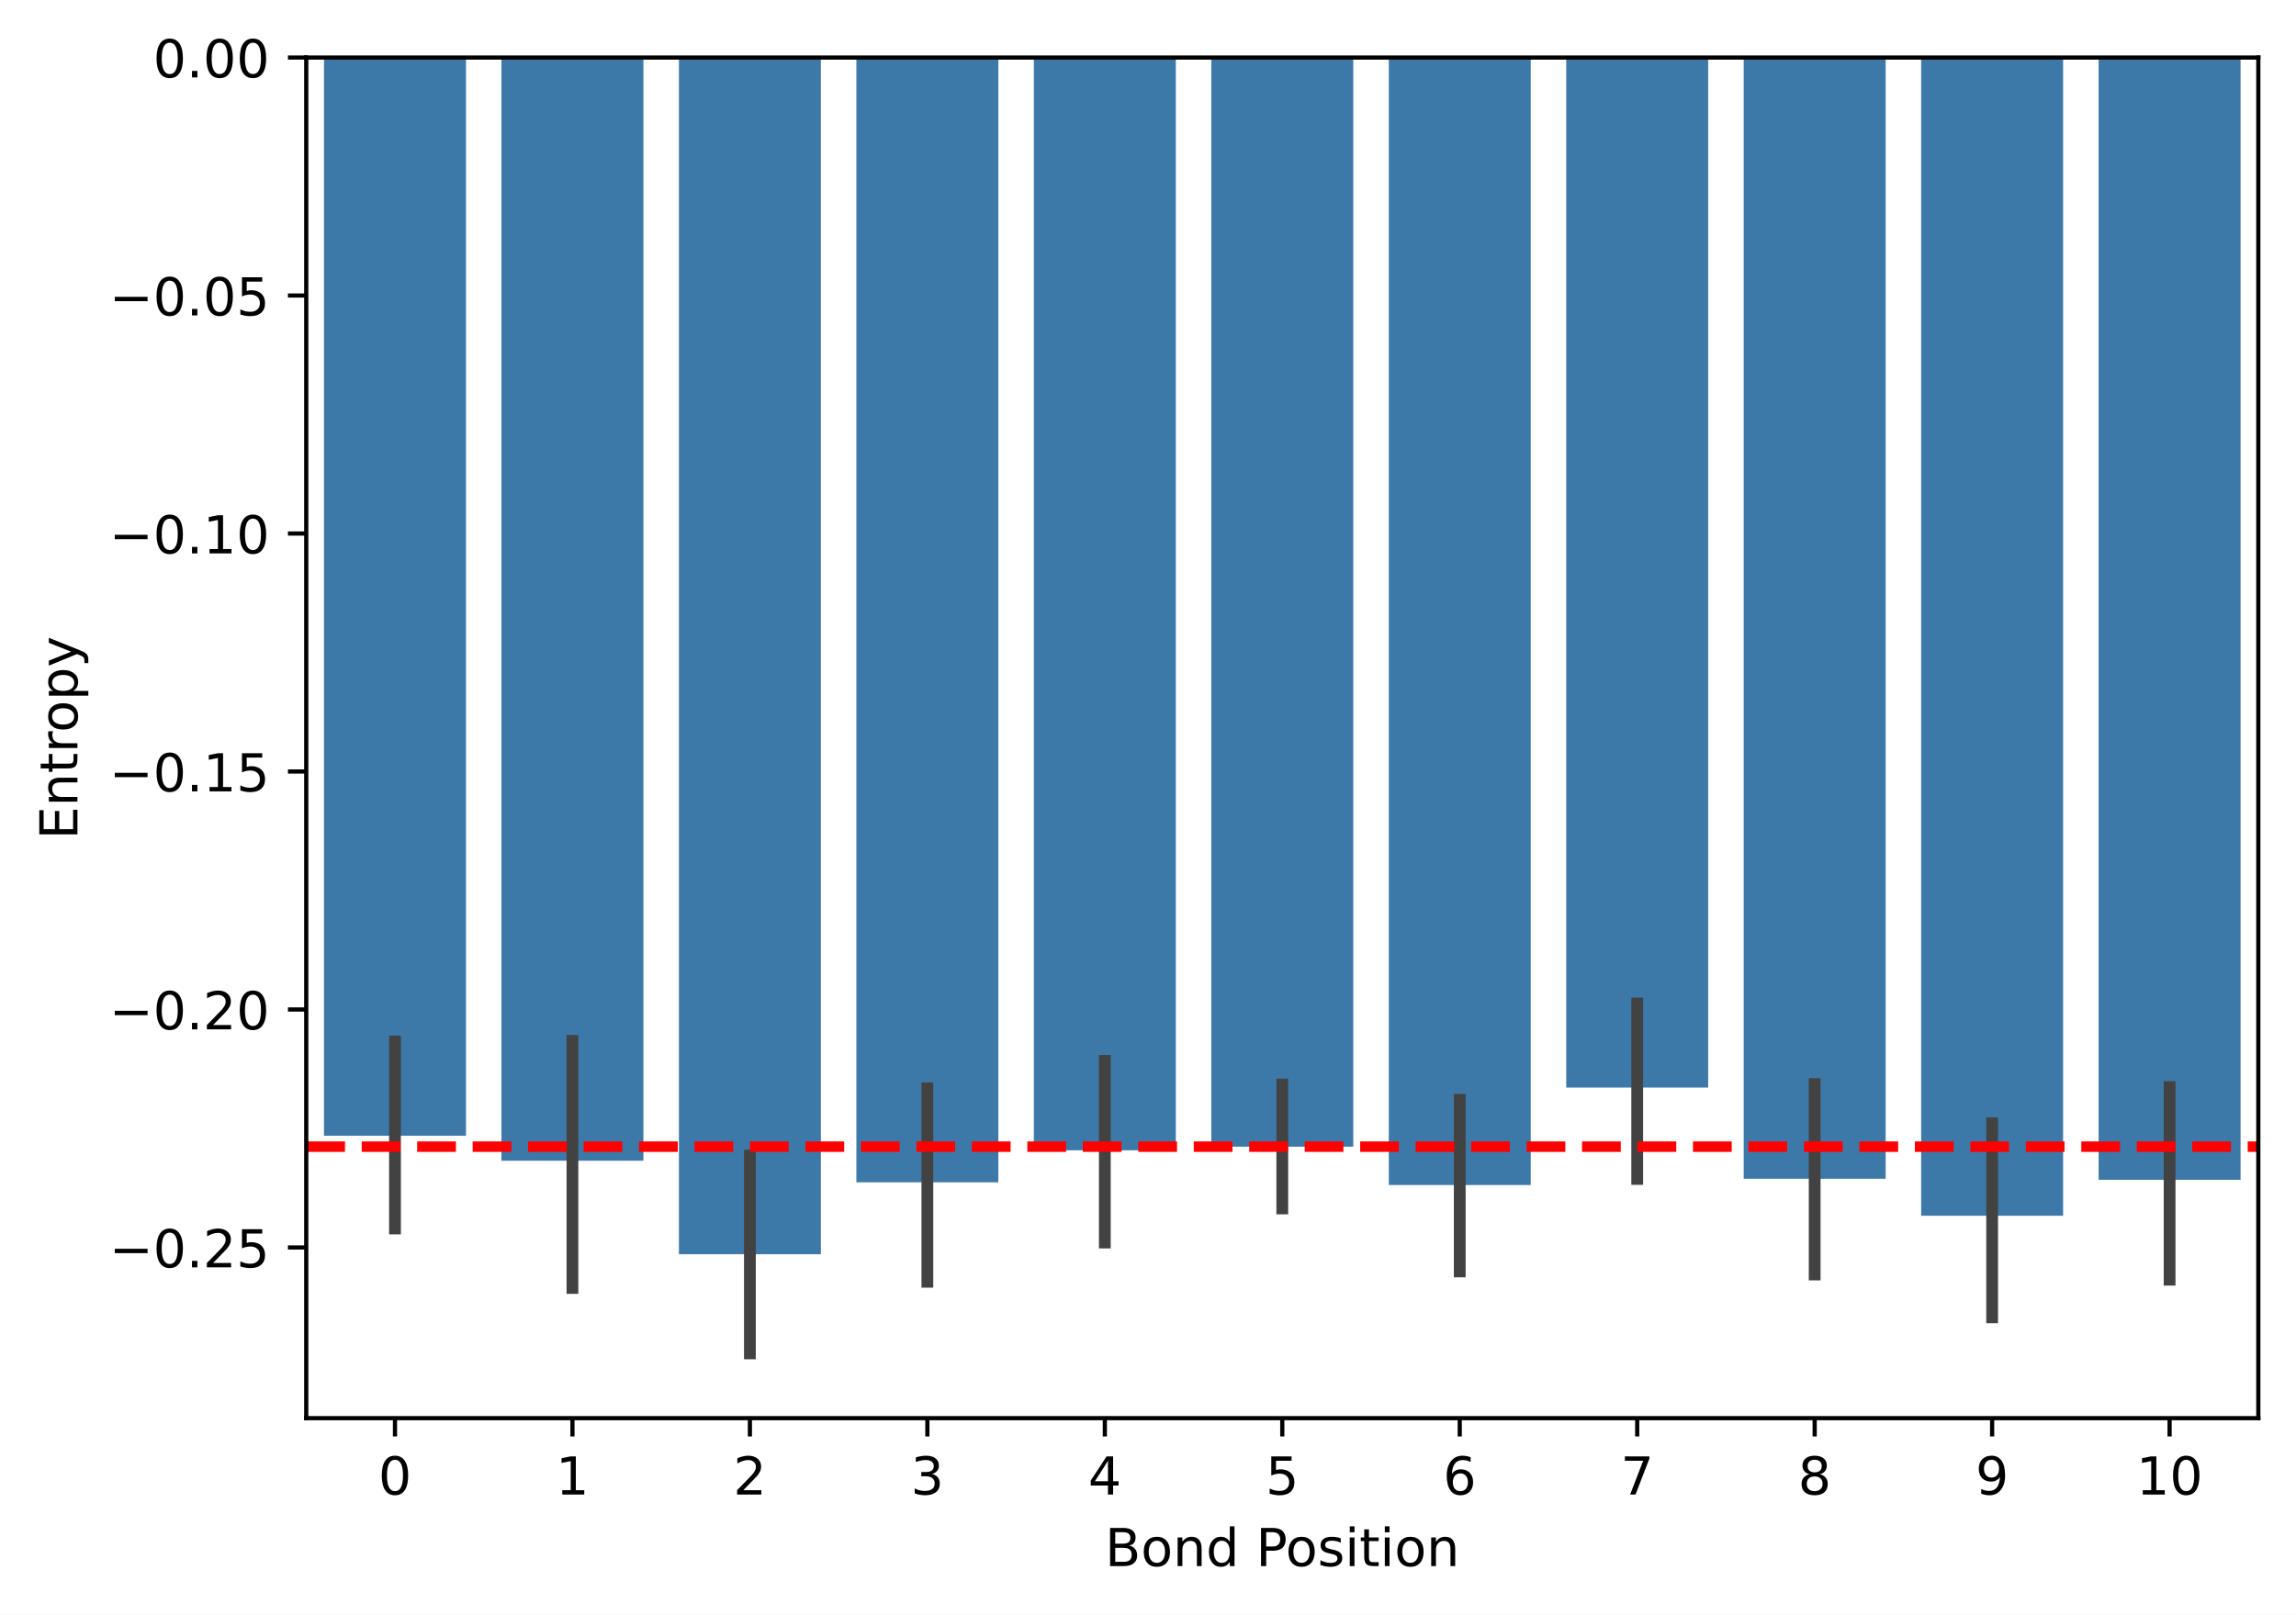
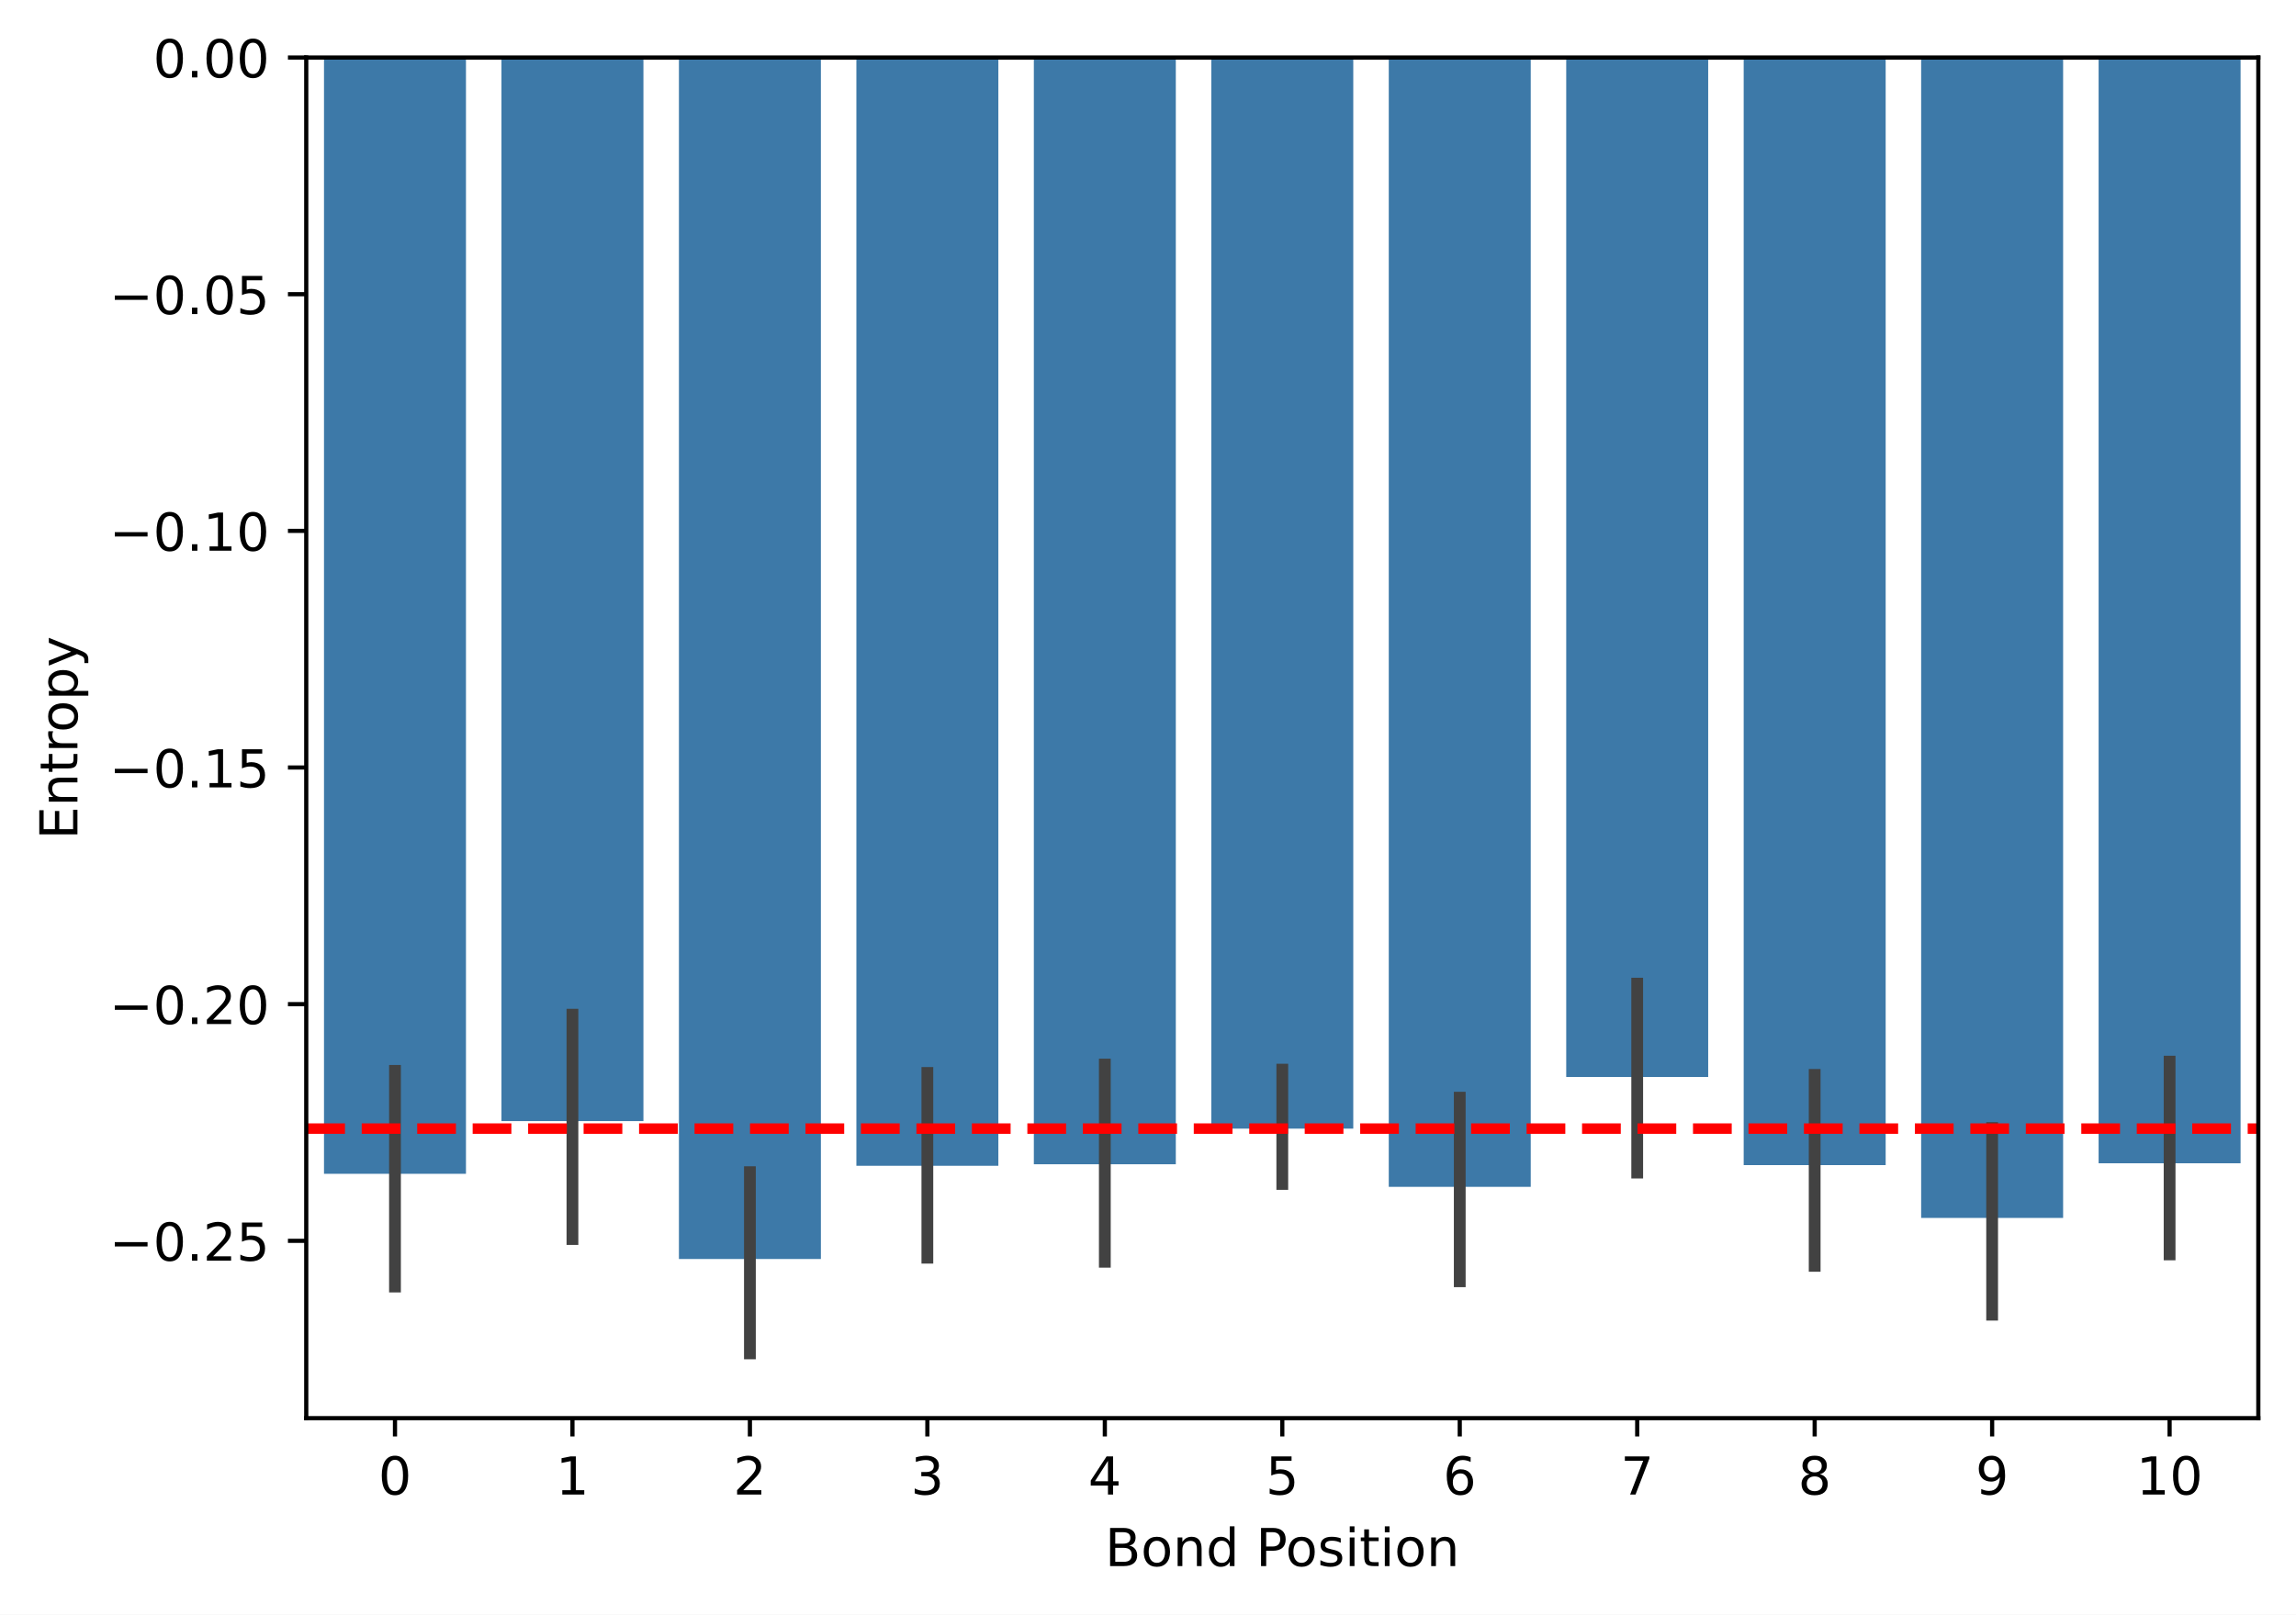
<svg xmlns="http://www.w3.org/2000/svg" xmlns:xlink="http://www.w3.org/1999/xlink" width="438.753pt" height="308.635pt" viewBox="0 0 438.753 308.635" version="1.1">
  <defs>
    <style type="text/css">*{stroke-linejoin: round; stroke-linecap: butt}</style>
  </defs>
  <g id="figure_1">
    <g id="patch_1">
      <path d="M 0 308.635  L 438.753 308.635  L 438.753 0  L 0 0  z " style="fill: #ffffff" />
    </g>
    <g id="axes_1">
      <g id="patch_2">
        <path d="M 58.523 271.079  L 431.553 271.079  L 431.553 10.999  L 58.523 10.999  z " style="fill: #ffffff" />
      </g>
      <g id="patch_3">
-         <path d="M 61.915 10.999  L 89.044 10.999  L 89.044 217.093  L 61.915 217.093  z " clip-path="url(#pbdf8fcb3d5)" style="fill: #3d79a8" />
+         <path d="M 61.915 10.999  L 89.044 10.999  L 89.044 224.374  L 61.915 224.374  z " clip-path="url(#pc68a6e9f74)" style="fill: #3d79a8" />
      </g>
      <g id="patch_4">
-         <path d="M 95.826 10.999  L 122.956 10.999  L 122.956 221.869  L 95.826 221.869  z " clip-path="url(#pbdf8fcb3d5)" style="fill: #3d79a8" />
+         <path d="M 95.826 10.999  L 122.956 10.999  L 122.956 214.302  L 95.826 214.302  z " clip-path="url(#pc68a6e9f74)" style="fill: #3d79a8" />
      </g>
      <g id="patch_5">
-         <path d="M 129.738 10.999  L 156.868 10.999  L 156.868 239.741  L 129.738 239.741  z " clip-path="url(#pbdf8fcb3d5)" style="fill: #3d79a8" />
+         <path d="M 129.738 10.999  L 156.868 10.999  L 156.868 240.662  L 129.738 240.662  z " clip-path="url(#pc68a6e9f74)" style="fill: #3d79a8" />
      </g>
      <g id="patch_6">
-         <path d="M 163.65 10.999  L 190.78 10.999  L 190.78 225.998  L 163.65 225.998  z " clip-path="url(#pbdf8fcb3d5)" style="fill: #3d79a8" />
+         <path d="M 163.65 10.999  L 190.78 10.999  L 190.78 222.845  L 163.65 222.845  z " clip-path="url(#pc68a6e9f74)" style="fill: #3d79a8" />
      </g>
      <g id="patch_7">
-         <path d="M 197.562 10.999  L 224.691 10.999  L 224.691 219.874  L 197.562 219.874  z " clip-path="url(#pbdf8fcb3d5)" style="fill: #3d79a8" />
+         <path d="M 197.562 10.999  L 224.691 10.999  L 224.691 222.543  L 197.562 222.543  z " clip-path="url(#pc68a6e9f74)" style="fill: #3d79a8" />
      </g>
      <g id="patch_8">
-         <path d="M 231.474 10.999  L 258.603 10.999  L 258.603 219.186  L 231.474 219.186  z " clip-path="url(#pbdf8fcb3d5)" style="fill: #3d79a8" />
+         <path d="M 231.474 10.999  L 258.603 10.999  L 258.603 215.733  L 231.474 215.733  z " clip-path="url(#pc68a6e9f74)" style="fill: #3d79a8" />
      </g>
      <g id="patch_9">
-         <path d="M 265.386 10.999  L 292.515 10.999  L 292.515 226.511  L 265.386 226.511  z " clip-path="url(#pbdf8fcb3d5)" style="fill: #3d79a8" />
+         <path d="M 265.386 10.999  L 292.515 10.999  L 292.515 226.86  L 265.386 226.86  z " clip-path="url(#pc68a6e9f74)" style="fill: #3d79a8" />
      </g>
      <g id="patch_10">
-         <path d="M 299.297 10.999  L 326.427 10.999  L 326.427 207.887  L 299.297 207.887  z " clip-path="url(#pbdf8fcb3d5)" style="fill: #3d79a8" />
+         <path d="M 299.297 10.999  L 326.427 10.999  L 326.427 205.858  L 299.297 205.858  z " clip-path="url(#pc68a6e9f74)" style="fill: #3d79a8" />
      </g>
      <g id="patch_11">
-         <path d="M 333.209 10.999  L 360.339 10.999  L 360.339 225.321  L 333.209 225.321  z " clip-path="url(#pbdf8fcb3d5)" style="fill: #3d79a8" />
+         <path d="M 333.209 10.999  L 360.339 10.999  L 360.339 222.711  L 333.209 222.711  z " clip-path="url(#pc68a6e9f74)" style="fill: #3d79a8" />
      </g>
      <g id="patch_12">
-         <path d="M 367.121 10.999  L 394.25 10.999  L 394.25 232.388  L 367.121 232.388  z " clip-path="url(#pbdf8fcb3d5)" style="fill: #3d79a8" />
+         <path d="M 367.121 10.999  L 394.25 10.999  L 394.25 232.811  L 367.121 232.811  z " clip-path="url(#pc68a6e9f74)" style="fill: #3d79a8" />
      </g>
      <g id="patch_13">
-         <path d="M 401.033 10.999  L 428.162 10.999  L 428.162 225.515  L 401.033 225.515  z " clip-path="url(#pbdf8fcb3d5)" style="fill: #3d79a8" />
+         <path d="M 401.033 10.999  L 428.162 10.999  L 428.162 222.356  L 401.033 222.356  z " clip-path="url(#pc68a6e9f74)" style="fill: #3d79a8" />
      </g>
      <g id="matplotlib.axis_1">
        <g id="xtick_1">
          <g id="line2d_1">
            <defs>
-               <path id="meae9a61468" d="M 0 0  L 0 3.5  " style="stroke: #000000; stroke-width: 0.8" />
+               <path id="mea7cda1c3e" d="M 0 0  L 0 3.5  " style="stroke: #000000; stroke-width: 0.8" />
            </defs>
            <g>
-               <use xlink:href="#meae9a61468" x="75.479" y="271.079" style="stroke: #000000; stroke-width: 0.8" />
+               <use xlink:href="#mea7cda1c3e" x="75.479" y="271.079" style="stroke: #000000; stroke-width: 0.8" />
            </g>
          </g>
          <g id="text_1">
            <g transform="translate(72.2981 285.6777) scale(0.1 -0.1)">
              <defs>
                <path id="DejaVuSans-30" d="M 2034 4250  Q 1547 4250 1301 3770  Q 1056 3291 1056 2328  Q 1056 1369 1301 889  Q 1547 409 2034 409  Q 2525 409 2770 889  Q 3016 1369 3016 2328  Q 3016 3291 2770 3770  Q 2525 4250 2034 4250  z M 2034 4750  Q 2819 4750 3233 4129  Q 3647 3509 3647 2328  Q 3647 1150 3233 529  Q 2819 -91 2034 -91  Q 1250 -91 836 529  Q 422 1150 422 2328  Q 422 3509 836 4129  Q 1250 4750 2034 4750  z " transform="scale(0.015625)" />
              </defs>
              <use xlink:href="#DejaVuSans-30" />
            </g>
          </g>
        </g>
        <g id="xtick_2">
          <g id="line2d_2">
            <g>
-               <use xlink:href="#meae9a61468" x="109.391" y="271.079" style="stroke: #000000; stroke-width: 0.8" />
+               <use xlink:href="#mea7cda1c3e" x="109.391" y="271.079" style="stroke: #000000; stroke-width: 0.8" />
            </g>
          </g>
          <g id="text_2">
            <g transform="translate(106.2099 285.6777) scale(0.1 -0.1)">
              <defs>
                <path id="DejaVuSans-31" d="M 794 531  L 1825 531  L 1825 4091  L 703 3866  L 703 4441  L 1819 4666  L 2450 4666  L 2450 531  L 3481 531  L 3481 0  L 794 0  L 794 531  z " transform="scale(0.015625)" />
              </defs>
              <use xlink:href="#DejaVuSans-31" />
            </g>
          </g>
        </g>
        <g id="xtick_3">
          <g id="line2d_3">
            <g>
-               <use xlink:href="#meae9a61468" x="143.303" y="271.079" style="stroke: #000000; stroke-width: 0.8" />
+               <use xlink:href="#mea7cda1c3e" x="143.303" y="271.079" style="stroke: #000000; stroke-width: 0.8" />
            </g>
          </g>
          <g id="text_3">
            <g transform="translate(140.1217 285.6777) scale(0.1 -0.1)">
              <defs>
                <path id="DejaVuSans-32" d="M 1228 531  L 3431 531  L 3431 0  L 469 0  L 469 531  Q 828 903 1448 1529  Q 2069 2156 2228 2338  Q 2531 2678 2651 2914  Q 2772 3150 2772 3378  Q 2772 3750 2511 3984  Q 2250 4219 1831 4219  Q 1534 4219 1204 4116  Q 875 4013 500 3803  L 500 4441  Q 881 4594 1212 4672  Q 1544 4750 1819 4750  Q 2544 4750 2975 4387  Q 3406 4025 3406 3419  Q 3406 3131 3298 2873  Q 3191 2616 2906 2266  Q 2828 2175 2409 1742  Q 1991 1309 1228 531  z " transform="scale(0.015625)" />
              </defs>
              <use xlink:href="#DejaVuSans-32" />
            </g>
          </g>
        </g>
        <g id="xtick_4">
          <g id="line2d_4">
            <g>
-               <use xlink:href="#meae9a61468" x="177.215" y="271.079" style="stroke: #000000; stroke-width: 0.8" />
+               <use xlink:href="#mea7cda1c3e" x="177.215" y="271.079" style="stroke: #000000; stroke-width: 0.8" />
            </g>
          </g>
          <g id="text_4">
            <g transform="translate(174.0336 285.6777) scale(0.1 -0.1)">
              <defs>
                <path id="DejaVuSans-33" d="M 2597 2516  Q 3050 2419 3304 2112  Q 3559 1806 3559 1356  Q 3559 666 3084 287  Q 2609 -91 1734 -91  Q 1441 -91 1130 -33  Q 819 25 488 141  L 488 750  Q 750 597 1062 519  Q 1375 441 1716 441  Q 2309 441 2620 675  Q 2931 909 2931 1356  Q 2931 1769 2642 2001  Q 2353 2234 1838 2234  L 1294 2234  L 1294 2753  L 1863 2753  Q 2328 2753 2575 2939  Q 2822 3125 2822 3475  Q 2822 3834 2567 4026  Q 2313 4219 1838 4219  Q 1578 4219 1281 4162  Q 984 4106 628 3988  L 628 4550  Q 988 4650 1302 4700  Q 1616 4750 1894 4750  Q 2613 4750 3031 4423  Q 3450 4097 3450 3541  Q 3450 3153 3228 2886  Q 3006 2619 2597 2516  z " transform="scale(0.015625)" />
              </defs>
              <use xlink:href="#DejaVuSans-33" />
            </g>
          </g>
        </g>
        <g id="xtick_5">
          <g id="line2d_5">
            <g>
-               <use xlink:href="#meae9a61468" x="211.127" y="271.079" style="stroke: #000000; stroke-width: 0.8" />
+               <use xlink:href="#mea7cda1c3e" x="211.127" y="271.079" style="stroke: #000000; stroke-width: 0.8" />
            </g>
          </g>
          <g id="text_5">
            <g transform="translate(207.9454 285.6777) scale(0.1 -0.1)">
              <defs>
                <path id="DejaVuSans-34" d="M 2419 4116  L 825 1625  L 2419 1625  L 2419 4116  z M 2253 4666  L 3047 4666  L 3047 1625  L 3713 1625  L 3713 1100  L 3047 1100  L 3047 0  L 2419 0  L 2419 1100  L 313 1100  L 313 1709  L 2253 4666  z " transform="scale(0.015625)" />
              </defs>
              <use xlink:href="#DejaVuSans-34" />
            </g>
          </g>
        </g>
        <g id="xtick_6">
          <g id="line2d_6">
            <g>
-               <use xlink:href="#meae9a61468" x="245.038" y="271.079" style="stroke: #000000; stroke-width: 0.8" />
+               <use xlink:href="#mea7cda1c3e" x="245.038" y="271.079" style="stroke: #000000; stroke-width: 0.8" />
            </g>
          </g>
          <g id="text_6">
            <g transform="translate(241.8572 285.6777) scale(0.1 -0.1)">
              <defs>
                <path id="DejaVuSans-35" d="M 691 4666  L 3169 4666  L 3169 4134  L 1269 4134  L 1269 2991  Q 1406 3038 1543 3061  Q 1681 3084 1819 3084  Q 2600 3084 3056 2656  Q 3513 2228 3513 1497  Q 3513 744 3044 326  Q 2575 -91 1722 -91  Q 1428 -91 1123 -41  Q 819 9 494 109  L 494 744  Q 775 591 1075 516  Q 1375 441 1709 441  Q 2250 441 2565 725  Q 2881 1009 2881 1497  Q 2881 1984 2565 2268  Q 2250 2553 1709 2553  Q 1456 2553 1204 2497  Q 953 2441 691 2322  L 691 4666  z " transform="scale(0.015625)" />
              </defs>
              <use xlink:href="#DejaVuSans-35" />
            </g>
          </g>
        </g>
        <g id="xtick_7">
          <g id="line2d_7">
            <g>
-               <use xlink:href="#meae9a61468" x="278.95" y="271.079" style="stroke: #000000; stroke-width: 0.8" />
+               <use xlink:href="#mea7cda1c3e" x="278.95" y="271.079" style="stroke: #000000; stroke-width: 0.8" />
            </g>
          </g>
          <g id="text_7">
            <g transform="translate(275.769 285.6777) scale(0.1 -0.1)">
              <defs>
                <path id="DejaVuSans-36" d="M 2113 2584  Q 1688 2584 1439 2293  Q 1191 2003 1191 1497  Q 1191 994 1439 701  Q 1688 409 2113 409  Q 2538 409 2786 701  Q 3034 994 3034 1497  Q 3034 2003 2786 2293  Q 2538 2584 2113 2584  z M 3366 4563  L 3366 3988  Q 3128 4100 2886 4159  Q 2644 4219 2406 4219  Q 1781 4219 1451 3797  Q 1122 3375 1075 2522  Q 1259 2794 1537 2939  Q 1816 3084 2150 3084  Q 2853 3084 3261 2657  Q 3669 2231 3669 1497  Q 3669 778 3244 343  Q 2819 -91 2113 -91  Q 1303 -91 875 529  Q 447 1150 447 2328  Q 447 3434 972 4092  Q 1497 4750 2381 4750  Q 2619 4750 2861 4703  Q 3103 4656 3366 4563  z " transform="scale(0.015625)" />
              </defs>
              <use xlink:href="#DejaVuSans-36" />
            </g>
          </g>
        </g>
        <g id="xtick_8">
          <g id="line2d_8">
            <g>
-               <use xlink:href="#meae9a61468" x="312.862" y="271.079" style="stroke: #000000; stroke-width: 0.8" />
+               <use xlink:href="#mea7cda1c3e" x="312.862" y="271.079" style="stroke: #000000; stroke-width: 0.8" />
            </g>
          </g>
          <g id="text_8">
            <g transform="translate(309.6808 285.6777) scale(0.1 -0.1)">
              <defs>
                <path id="DejaVuSans-37" d="M 525 4666  L 3525 4666  L 3525 4397  L 1831 0  L 1172 0  L 2766 4134  L 525 4134  L 525 4666  z " transform="scale(0.015625)" />
              </defs>
              <use xlink:href="#DejaVuSans-37" />
            </g>
          </g>
        </g>
        <g id="xtick_9">
          <g id="line2d_9">
            <g>
-               <use xlink:href="#meae9a61468" x="346.774" y="271.079" style="stroke: #000000; stroke-width: 0.8" />
+               <use xlink:href="#mea7cda1c3e" x="346.774" y="271.079" style="stroke: #000000; stroke-width: 0.8" />
            </g>
          </g>
          <g id="text_9">
            <g transform="translate(343.5926 285.6777) scale(0.1 -0.1)">
              <defs>
                <path id="DejaVuSans-38" d="M 2034 2216  Q 1584 2216 1326 1975  Q 1069 1734 1069 1313  Q 1069 891 1326 650  Q 1584 409 2034 409  Q 2484 409 2743 651  Q 3003 894 3003 1313  Q 3003 1734 2745 1975  Q 2488 2216 2034 2216  z M 1403 2484  Q 997 2584 770 2862  Q 544 3141 544 3541  Q 544 4100 942 4425  Q 1341 4750 2034 4750  Q 2731 4750 3128 4425  Q 3525 4100 3525 3541  Q 3525 3141 3298 2862  Q 3072 2584 2669 2484  Q 3125 2378 3379 2068  Q 3634 1759 3634 1313  Q 3634 634 3220 271  Q 2806 -91 2034 -91  Q 1263 -91 848 271  Q 434 634 434 1313  Q 434 1759 690 2068  Q 947 2378 1403 2484  z M 1172 3481  Q 1172 3119 1398 2916  Q 1625 2713 2034 2713  Q 2441 2713 2670 2916  Q 2900 3119 2900 3481  Q 2900 3844 2670 4047  Q 2441 4250 2034 4250  Q 1625 4250 1398 4047  Q 1172 3844 1172 3481  z " transform="scale(0.015625)" />
              </defs>
              <use xlink:href="#DejaVuSans-38" />
            </g>
          </g>
        </g>
        <g id="xtick_10">
          <g id="line2d_10">
            <g>
-               <use xlink:href="#meae9a61468" x="380.686" y="271.079" style="stroke: #000000; stroke-width: 0.8" />
+               <use xlink:href="#mea7cda1c3e" x="380.686" y="271.079" style="stroke: #000000; stroke-width: 0.8" />
            </g>
          </g>
          <g id="text_10">
            <g transform="translate(377.5045 285.6777) scale(0.1 -0.1)">
              <defs>
                <path id="DejaVuSans-39" d="M 703 97  L 703 672  Q 941 559 1184 500  Q 1428 441 1663 441  Q 2288 441 2617 861  Q 2947 1281 2994 2138  Q 2813 1869 2534 1725  Q 2256 1581 1919 1581  Q 1219 1581 811 2004  Q 403 2428 403 3163  Q 403 3881 828 4315  Q 1253 4750 1959 4750  Q 2769 4750 3195 4129  Q 3622 3509 3622 2328  Q 3622 1225 3098 567  Q 2575 -91 1691 -91  Q 1453 -91 1209 -44  Q 966 3 703 97  z M 1959 2075  Q 2384 2075 2632 2365  Q 2881 2656 2881 3163  Q 2881 3666 2632 3958  Q 2384 4250 1959 4250  Q 1534 4250 1286 3958  Q 1038 3666 1038 3163  Q 1038 2656 1286 2365  Q 1534 2075 1959 2075  z " transform="scale(0.015625)" />
              </defs>
              <use xlink:href="#DejaVuSans-39" />
            </g>
          </g>
        </g>
        <g id="xtick_11">
          <g id="line2d_11">
            <g>
-               <use xlink:href="#meae9a61468" x="414.598" y="271.079" style="stroke: #000000; stroke-width: 0.8" />
+               <use xlink:href="#mea7cda1c3e" x="414.598" y="271.079" style="stroke: #000000; stroke-width: 0.8" />
            </g>
          </g>
          <g id="text_11">
            <g transform="translate(408.235 285.6777) scale(0.1 -0.1)">
              <use xlink:href="#DejaVuSans-31" />
              <use xlink:href="#DejaVuSans-30" transform="translate(63.62305 0)" />
            </g>
          </g>
        </g>
        <g id="text_12">
          <g transform="translate(211.1525 299.3558) scale(0.1 -0.1)">
            <defs>
              <path id="DejaVuSans-42" d="M 1259 2228  L 1259 519  L 2272 519  Q 2781 519 3026 730  Q 3272 941 3272 1375  Q 3272 1813 3026 2020  Q 2781 2228 2272 2228  L 1259 2228  z M 1259 4147  L 1259 2741  L 2194 2741  Q 2656 2741 2882 2914  Q 3109 3088 3109 3444  Q 3109 3797 2882 3972  Q 2656 4147 2194 4147  L 1259 4147  z M 628 4666  L 2241 4666  Q 2963 4666 3353 4366  Q 3744 4066 3744 3513  Q 3744 3084 3544 2831  Q 3344 2578 2956 2516  Q 3422 2416 3680 2098  Q 3938 1781 3938 1306  Q 3938 681 3513 340  Q 3088 0 2303 0  L 628 0  L 628 4666  z " transform="scale(0.015625)" />
              <path id="DejaVuSans-6f" d="M 1959 3097  Q 1497 3097 1228 2736  Q 959 2375 959 1747  Q 959 1119 1226 758  Q 1494 397 1959 397  Q 2419 397 2687 759  Q 2956 1122 2956 1747  Q 2956 2369 2687 2733  Q 2419 3097 1959 3097  z M 1959 3584  Q 2709 3584 3137 3096  Q 3566 2609 3566 1747  Q 3566 888 3137 398  Q 2709 -91 1959 -91  Q 1206 -91 779 398  Q 353 888 353 1747  Q 353 2609 779 3096  Q 1206 3584 1959 3584  z " transform="scale(0.015625)" />
              <path id="DejaVuSans-6e" d="M 3513 2113  L 3513 0  L 2938 0  L 2938 2094  Q 2938 2591 2744 2837  Q 2550 3084 2163 3084  Q 1697 3084 1428 2787  Q 1159 2491 1159 1978  L 1159 0  L 581 0  L 581 3500  L 1159 3500  L 1159 2956  Q 1366 3272 1645 3428  Q 1925 3584 2291 3584  Q 2894 3584 3203 3211  Q 3513 2838 3513 2113  z " transform="scale(0.015625)" />
              <path id="DejaVuSans-64" d="M 2906 2969  L 2906 4863  L 3481 4863  L 3481 0  L 2906 0  L 2906 525  Q 2725 213 2448 61  Q 2172 -91 1784 -91  Q 1150 -91 751 415  Q 353 922 353 1747  Q 353 2572 751 3078  Q 1150 3584 1784 3584  Q 2172 3584 2448 3432  Q 2725 3281 2906 2969  z M 947 1747  Q 947 1113 1208 752  Q 1469 391 1925 391  Q 2381 391 2643 752  Q 2906 1113 2906 1747  Q 2906 2381 2643 2742  Q 2381 3103 1925 3103  Q 1469 3103 1208 2742  Q 947 2381 947 1747  z " transform="scale(0.015625)" />
              <path id="DejaVuSans-20" transform="scale(0.015625)" />
              <path id="DejaVuSans-50" d="M 1259 4147  L 1259 2394  L 2053 2394  Q 2494 2394 2734 2622  Q 2975 2850 2975 3272  Q 2975 3691 2734 3919  Q 2494 4147 2053 4147  L 1259 4147  z M 628 4666  L 2053 4666  Q 2838 4666 3239 4311  Q 3641 3956 3641 3272  Q 3641 2581 3239 2228  Q 2838 1875 2053 1875  L 1259 1875  L 1259 0  L 628 0  L 628 4666  z " transform="scale(0.015625)" />
              <path id="DejaVuSans-73" d="M 2834 3397  L 2834 2853  Q 2591 2978 2328 3040  Q 2066 3103 1784 3103  Q 1356 3103 1142 2972  Q 928 2841 928 2578  Q 928 2378 1081 2264  Q 1234 2150 1697 2047  L 1894 2003  Q 2506 1872 2764 1633  Q 3022 1394 3022 966  Q 3022 478 2636 193  Q 2250 -91 1575 -91  Q 1294 -91 989 -36  Q 684 19 347 128  L 347 722  Q 666 556 975 473  Q 1284 391 1588 391  Q 1994 391 2212 530  Q 2431 669 2431 922  Q 2431 1156 2273 1281  Q 2116 1406 1581 1522  L 1381 1569  Q 847 1681 609 1914  Q 372 2147 372 2553  Q 372 3047 722 3315  Q 1072 3584 1716 3584  Q 2034 3584 2315 3537  Q 2597 3491 2834 3397  z " transform="scale(0.015625)" />
              <path id="DejaVuSans-69" d="M 603 3500  L 1178 3500  L 1178 0  L 603 0  L 603 3500  z M 603 4863  L 1178 4863  L 1178 4134  L 603 4134  L 603 4863  z " transform="scale(0.015625)" />
              <path id="DejaVuSans-74" d="M 1172 4494  L 1172 3500  L 2356 3500  L 2356 3053  L 1172 3053  L 1172 1153  Q 1172 725 1289 603  Q 1406 481 1766 481  L 2356 481  L 2356 0  L 1766 0  Q 1100 0 847 248  Q 594 497 594 1153  L 594 3053  L 172 3053  L 172 3500  L 594 3500  L 594 4494  L 1172 4494  z " transform="scale(0.015625)" />
            </defs>
            <use xlink:href="#DejaVuSans-42" />
            <use xlink:href="#DejaVuSans-6f" transform="translate(68.60352 0)" />
            <use xlink:href="#DejaVuSans-6e" transform="translate(129.7852 0)" />
            <use xlink:href="#DejaVuSans-64" transform="translate(193.1641 0)" />
            <use xlink:href="#DejaVuSans-20" transform="translate(256.6406 0)" />
            <use xlink:href="#DejaVuSans-50" transform="translate(288.4277 0)" />
            <use xlink:href="#DejaVuSans-6f" transform="translate(345.1055 0)" />
            <use xlink:href="#DejaVuSans-73" transform="translate(406.2871 0)" />
            <use xlink:href="#DejaVuSans-69" transform="translate(458.3867 0)" />
            <use xlink:href="#DejaVuSans-74" transform="translate(486.1699 0)" />
            <use xlink:href="#DejaVuSans-69" transform="translate(525.3789 0)" />
            <use xlink:href="#DejaVuSans-6f" transform="translate(553.1621 0)" />
            <use xlink:href="#DejaVuSans-6e" transform="translate(614.3438 0)" />
          </g>
        </g>
      </g>
      <g id="matplotlib.axis_2">
        <g id="ytick_1">
          <g id="line2d_12">
            <defs>
-               <path id="ma3a55a3589" d="M 0 0  L -3.5 0  " style="stroke: #000000; stroke-width: 0.8" />
+               <path id="m0408aa99de" d="M 0 0  L -3.5 0  " style="stroke: #000000; stroke-width: 0.8" />
            </defs>
            <g>
-               <use xlink:href="#ma3a55a3589" x="58.523" y="238.455" style="stroke: #000000; stroke-width: 0.8" />
+               <use xlink:href="#m0408aa99de" x="58.523" y="237.18" style="stroke: #000000; stroke-width: 0.8" />
            </g>
          </g>
          <g id="text_13">
-             <g transform="translate(20.87813 242.2547) scale(0.1 -0.1)">
+             <g transform="translate(20.87813 240.9791) scale(0.1 -0.1)">
              <defs>
                <path id="DejaVuSans-2212" d="M 678 2272  L 4684 2272  L 4684 1741  L 678 1741  L 678 2272  z " transform="scale(0.015625)" />
                <path id="DejaVuSans-2e" d="M 684 794  L 1344 794  L 1344 0  L 684 0  L 684 794  z " transform="scale(0.015625)" />
              </defs>
              <use xlink:href="#DejaVuSans-2212" />
              <use xlink:href="#DejaVuSans-30" transform="translate(83.78906 0)" />
              <use xlink:href="#DejaVuSans-2e" transform="translate(147.4121 0)" />
              <use xlink:href="#DejaVuSans-32" transform="translate(179.1992 0)" />
              <use xlink:href="#DejaVuSans-35" transform="translate(242.8223 0)" />
            </g>
          </g>
        </g>
        <g id="ytick_2">
          <g id="line2d_13">
            <g>
-               <use xlink:href="#ma3a55a3589" x="58.523" y="192.964" style="stroke: #000000; stroke-width: 0.8" />
+               <use xlink:href="#m0408aa99de" x="58.523" y="191.944" style="stroke: #000000; stroke-width: 0.8" />
            </g>
          </g>
          <g id="text_14">
-             <g transform="translate(20.87813 196.7634) scale(0.1 -0.1)">
+             <g transform="translate(20.87813 195.743) scale(0.1 -0.1)">
              <use xlink:href="#DejaVuSans-2212" />
              <use xlink:href="#DejaVuSans-30" transform="translate(83.78906 0)" />
              <use xlink:href="#DejaVuSans-2e" transform="translate(147.4121 0)" />
              <use xlink:href="#DejaVuSans-32" transform="translate(179.1992 0)" />
              <use xlink:href="#DejaVuSans-30" transform="translate(242.8223 0)" />
            </g>
          </g>
        </g>
        <g id="ytick_3">
          <g id="line2d_14">
            <g>
-               <use xlink:href="#ma3a55a3589" x="58.523" y="147.473" style="stroke: #000000; stroke-width: 0.8" />
+               <use xlink:href="#m0408aa99de" x="58.523" y="146.708" style="stroke: #000000; stroke-width: 0.8" />
            </g>
          </g>
          <g id="text_15">
-             <g transform="translate(20.87813 151.2722) scale(0.1 -0.1)">
+             <g transform="translate(20.87813 150.5069) scale(0.1 -0.1)">
              <use xlink:href="#DejaVuSans-2212" />
              <use xlink:href="#DejaVuSans-30" transform="translate(83.78906 0)" />
              <use xlink:href="#DejaVuSans-2e" transform="translate(147.4121 0)" />
              <use xlink:href="#DejaVuSans-31" transform="translate(179.1992 0)" />
              <use xlink:href="#DejaVuSans-35" transform="translate(242.8223 0)" />
            </g>
          </g>
        </g>
        <g id="ytick_4">
          <g id="line2d_15">
            <g>
-               <use xlink:href="#ma3a55a3589" x="58.523" y="101.982" style="stroke: #000000; stroke-width: 0.8" />
+               <use xlink:href="#m0408aa99de" x="58.523" y="101.471" style="stroke: #000000; stroke-width: 0.8" />
            </g>
          </g>
          <g id="text_16">
-             <g transform="translate(20.87813 105.7809) scale(0.1 -0.1)">
+             <g transform="translate(20.87813 105.2707) scale(0.1 -0.1)">
              <use xlink:href="#DejaVuSans-2212" />
              <use xlink:href="#DejaVuSans-30" transform="translate(83.78906 0)" />
              <use xlink:href="#DejaVuSans-2e" transform="translate(147.4121 0)" />
              <use xlink:href="#DejaVuSans-31" transform="translate(179.1992 0)" />
              <use xlink:href="#DejaVuSans-30" transform="translate(242.8223 0)" />
            </g>
          </g>
        </g>
        <g id="ytick_5">
          <g id="line2d_16">
            <g>
-               <use xlink:href="#ma3a55a3589" x="58.523" y="56.49" style="stroke: #000000; stroke-width: 0.8" />
+               <use xlink:href="#m0408aa99de" x="58.523" y="56.235" style="stroke: #000000; stroke-width: 0.8" />
            </g>
          </g>
          <g id="text_17">
-             <g transform="translate(20.87813 60.28968) scale(0.1 -0.1)">
+             <g transform="translate(20.87813 60.03458) scale(0.1 -0.1)">
              <use xlink:href="#DejaVuSans-2212" />
              <use xlink:href="#DejaVuSans-30" transform="translate(83.78906 0)" />
              <use xlink:href="#DejaVuSans-2e" transform="translate(147.4121 0)" />
              <use xlink:href="#DejaVuSans-30" transform="translate(179.1992 0)" />
              <use xlink:href="#DejaVuSans-35" transform="translate(242.8223 0)" />
            </g>
          </g>
        </g>
        <g id="ytick_6">
          <g id="line2d_17">
            <g>
-               <use xlink:href="#ma3a55a3589" x="58.523" y="10.999" style="stroke: #000000; stroke-width: 0.8" />
+               <use xlink:href="#m0408aa99de" x="58.523" y="10.999" style="stroke: #000000; stroke-width: 0.8" />
            </g>
          </g>
          <g id="text_18">
            <g transform="translate(29.25781 14.79844) scale(0.1 -0.1)">
              <use xlink:href="#DejaVuSans-30" />
              <use xlink:href="#DejaVuSans-2e" transform="translate(63.62305 0)" />
              <use xlink:href="#DejaVuSans-30" transform="translate(95.41016 0)" />
              <use xlink:href="#DejaVuSans-30" transform="translate(159.0332 0)" />
            </g>
          </g>
        </g>
        <g id="text_19">
          <g transform="translate(14.79844 160.4634) rotate(-90) scale(0.1 -0.1)">
            <defs>
              <path id="DejaVuSans-45" d="M 628 4666  L 3578 4666  L 3578 4134  L 1259 4134  L 1259 2753  L 3481 2753  L 3481 2222  L 1259 2222  L 1259 531  L 3634 531  L 3634 0  L 628 0  L 628 4666  z " transform="scale(0.015625)" />
              <path id="DejaVuSans-72" d="M 2631 2963  Q 2534 3019 2420 3045  Q 2306 3072 2169 3072  Q 1681 3072 1420 2755  Q 1159 2438 1159 1844  L 1159 0  L 581 0  L 581 3500  L 1159 3500  L 1159 2956  Q 1341 3275 1631 3429  Q 1922 3584 2338 3584  Q 2397 3584 2469 3576  Q 2541 3569 2628 3553  L 2631 2963  z " transform="scale(0.015625)" />
              <path id="DejaVuSans-70" d="M 1159 525  L 1159 -1331  L 581 -1331  L 581 3500  L 1159 3500  L 1159 2969  Q 1341 3281 1617 3432  Q 1894 3584 2278 3584  Q 2916 3584 3314 3078  Q 3713 2572 3713 1747  Q 3713 922 3314 415  Q 2916 -91 2278 -91  Q 1894 -91 1617 61  Q 1341 213 1159 525  z M 3116 1747  Q 3116 2381 2855 2742  Q 2594 3103 2138 3103  Q 1681 3103 1420 2742  Q 1159 2381 1159 1747  Q 1159 1113 1420 752  Q 1681 391 2138 391  Q 2594 391 2855 752  Q 3116 1113 3116 1747  z " transform="scale(0.015625)" />
              <path id="DejaVuSans-79" d="M 2059 -325  Q 1816 -950 1584 -1140  Q 1353 -1331 966 -1331  L 506 -1331  L 506 -850  L 844 -850  Q 1081 -850 1212 -737  Q 1344 -625 1503 -206  L 1606 56  L 191 3500  L 800 3500  L 1894 763  L 2988 3500  L 3597 3500  L 2059 -325  z " transform="scale(0.015625)" />
            </defs>
            <use xlink:href="#DejaVuSans-45" />
            <use xlink:href="#DejaVuSans-6e" transform="translate(63.18359 0)" />
            <use xlink:href="#DejaVuSans-74" transform="translate(126.5625 0)" />
            <use xlink:href="#DejaVuSans-72" transform="translate(165.7715 0)" />
            <use xlink:href="#DejaVuSans-6f" transform="translate(204.6348 0)" />
            <use xlink:href="#DejaVuSans-70" transform="translate(265.8164 0)" />
            <use xlink:href="#DejaVuSans-79" transform="translate(329.293 0)" />
          </g>
        </g>
      </g>
      <g id="line2d_18">
-         <path d="M 75.479 234.814  L 75.479 199.081  " clip-path="url(#pbdf8fcb3d5)" style="fill: none; stroke: #424242; stroke-width: 2.25; stroke-linecap: square" />
+         <path d="M 75.479 245.917  L 75.479 204.697  " clip-path="url(#pc68a6e9f74)" style="fill: none; stroke: #424242; stroke-width: 2.25; stroke-linecap: square" />
      </g>
      <g id="line2d_19">
-         <path d="M 109.391 246.186  L 109.391 198.956  " clip-path="url(#pbdf8fcb3d5)" style="fill: none; stroke: #424242; stroke-width: 2.25; stroke-linecap: square" />
+         <path d="M 109.391 236.843  L 109.391 193.956  " clip-path="url(#pc68a6e9f74)" style="fill: none; stroke: #424242; stroke-width: 2.25; stroke-linecap: square" />
      </g>
      <g id="line2d_20">
-         <path d="M 143.303 258.694  L 143.303 220.908  " clip-path="url(#pbdf8fcb3d5)" style="fill: none; stroke: #424242; stroke-width: 2.25; stroke-linecap: square" />
+         <path d="M 143.303 258.694  L 143.303 224.057  " clip-path="url(#pc68a6e9f74)" style="fill: none; stroke: #424242; stroke-width: 2.25; stroke-linecap: square" />
      </g>
      <g id="line2d_21">
-         <path d="M 177.215 245.007  L 177.215 208.029  " clip-path="url(#pbdf8fcb3d5)" style="fill: none; stroke: #424242; stroke-width: 2.25; stroke-linecap: square" />
+         <path d="M 177.215 240.411  L 177.215 205.095  " clip-path="url(#pc68a6e9f74)" style="fill: none; stroke: #424242; stroke-width: 2.25; stroke-linecap: square" />
      </g>
      <g id="line2d_22">
-         <path d="M 211.127 237.505  L 211.127 202.778  " clip-path="url(#pbdf8fcb3d5)" style="fill: none; stroke: #424242; stroke-width: 2.25; stroke-linecap: square" />
+         <path d="M 211.127 241.184  L 211.127 203.493  " clip-path="url(#pc68a6e9f74)" style="fill: none; stroke: #424242; stroke-width: 2.25; stroke-linecap: square" />
      </g>
      <g id="line2d_23">
-         <path d="M 245.038 230.997  L 245.038 207.303  " clip-path="url(#pbdf8fcb3d5)" style="fill: none; stroke: #424242; stroke-width: 2.25; stroke-linecap: square" />
+         <path d="M 245.038 226.313  L 245.038 204.463  " clip-path="url(#pc68a6e9f74)" style="fill: none; stroke: #424242; stroke-width: 2.25; stroke-linecap: square" />
      </g>
      <g id="line2d_24">
-         <path d="M 278.95 243.035  L 278.95 210.23  " clip-path="url(#pbdf8fcb3d5)" style="fill: none; stroke: #424242; stroke-width: 2.25; stroke-linecap: square" />
+         <path d="M 278.95 244.914  L 278.95 209.822  " clip-path="url(#pc68a6e9f74)" style="fill: none; stroke: #424242; stroke-width: 2.25; stroke-linecap: square" />
      </g>
      <g id="line2d_25">
-         <path d="M 312.862 225.356  L 312.862 191.811  " clip-path="url(#pbdf8fcb3d5)" style="fill: none; stroke: #424242; stroke-width: 2.25; stroke-linecap: square" />
+         <path d="M 312.862 224.134  L 312.862 188.019  " clip-path="url(#pc68a6e9f74)" style="fill: none; stroke: #424242; stroke-width: 2.25; stroke-linecap: square" />
      </g>
      <g id="line2d_26">
-         <path d="M 346.774 243.622  L 346.774 207.221  " clip-path="url(#pbdf8fcb3d5)" style="fill: none; stroke: #424242; stroke-width: 2.25; stroke-linecap: square" />
+         <path d="M 346.774 241.966  L 346.774 205.47  " clip-path="url(#pc68a6e9f74)" style="fill: none; stroke: #424242; stroke-width: 2.25; stroke-linecap: square" />
      </g>
      <g id="line2d_27">
-         <path d="M 380.686 251.81  L 380.686 214.706  " clip-path="url(#pbdf8fcb3d5)" style="fill: none; stroke: #424242; stroke-width: 2.25; stroke-linecap: square" />
+         <path d="M 380.686 251.3  L 380.686 215.617  " clip-path="url(#pc68a6e9f74)" style="fill: none; stroke: #424242; stroke-width: 2.25; stroke-linecap: square" />
      </g>
      <g id="line2d_28">
-         <path d="M 414.598 244.616  L 414.598 207.797  " clip-path="url(#pbdf8fcb3d5)" style="fill: none; stroke: #424242; stroke-width: 2.25; stroke-linecap: square" />
+         <path d="M 414.598 239.779  L 414.598 202.928  " clip-path="url(#pc68a6e9f74)" style="fill: none; stroke: #424242; stroke-width: 2.25; stroke-linecap: square" />
      </g>
      <g id="line2d_29">
-         <path d="M 58.523 219.186  L 431.553 219.186  " clip-path="url(#pbdf8fcb3d5)" style="fill: none; stroke-dasharray: 7.4,3.2; stroke-dashoffset: 0; stroke: #ff0000; stroke-width: 2" />
+         <path d="M 58.523 215.733  L 431.553 215.733  " clip-path="url(#pc68a6e9f74)" style="fill: none; stroke-dasharray: 7.4,3.2; stroke-dashoffset: 0; stroke: #ff0000; stroke-width: 2" />
      </g>
      <g id="patch_14">
        <path d="M 58.523 271.079  L 58.523 10.999  " style="fill: none; stroke: #000000; stroke-width: 0.8; stroke-linejoin: miter; stroke-linecap: square" />
      </g>
      <g id="patch_15">
        <path d="M 431.553 271.079  L 431.553 10.999  " style="fill: none; stroke: #000000; stroke-width: 0.8; stroke-linejoin: miter; stroke-linecap: square" />
      </g>
      <g id="patch_16">
        <path d="M 58.523 271.079  L 431.553 271.079  " style="fill: none; stroke: #000000; stroke-width: 0.8; stroke-linejoin: miter; stroke-linecap: square" />
      </g>
      <g id="patch_17">
        <path d="M 58.523 10.999  L 431.553 10.999  " style="fill: none; stroke: #000000; stroke-width: 0.8; stroke-linejoin: miter; stroke-linecap: square" />
      </g>
    </g>
  </g>
  <defs>
-     <clipPath id="pbdf8fcb3d5">
+     <clipPath id="pc68a6e9f74">
      <rect x="58.523" y="10.999" width="373.03" height="260.08" />
    </clipPath>
  </defs>
</svg>
